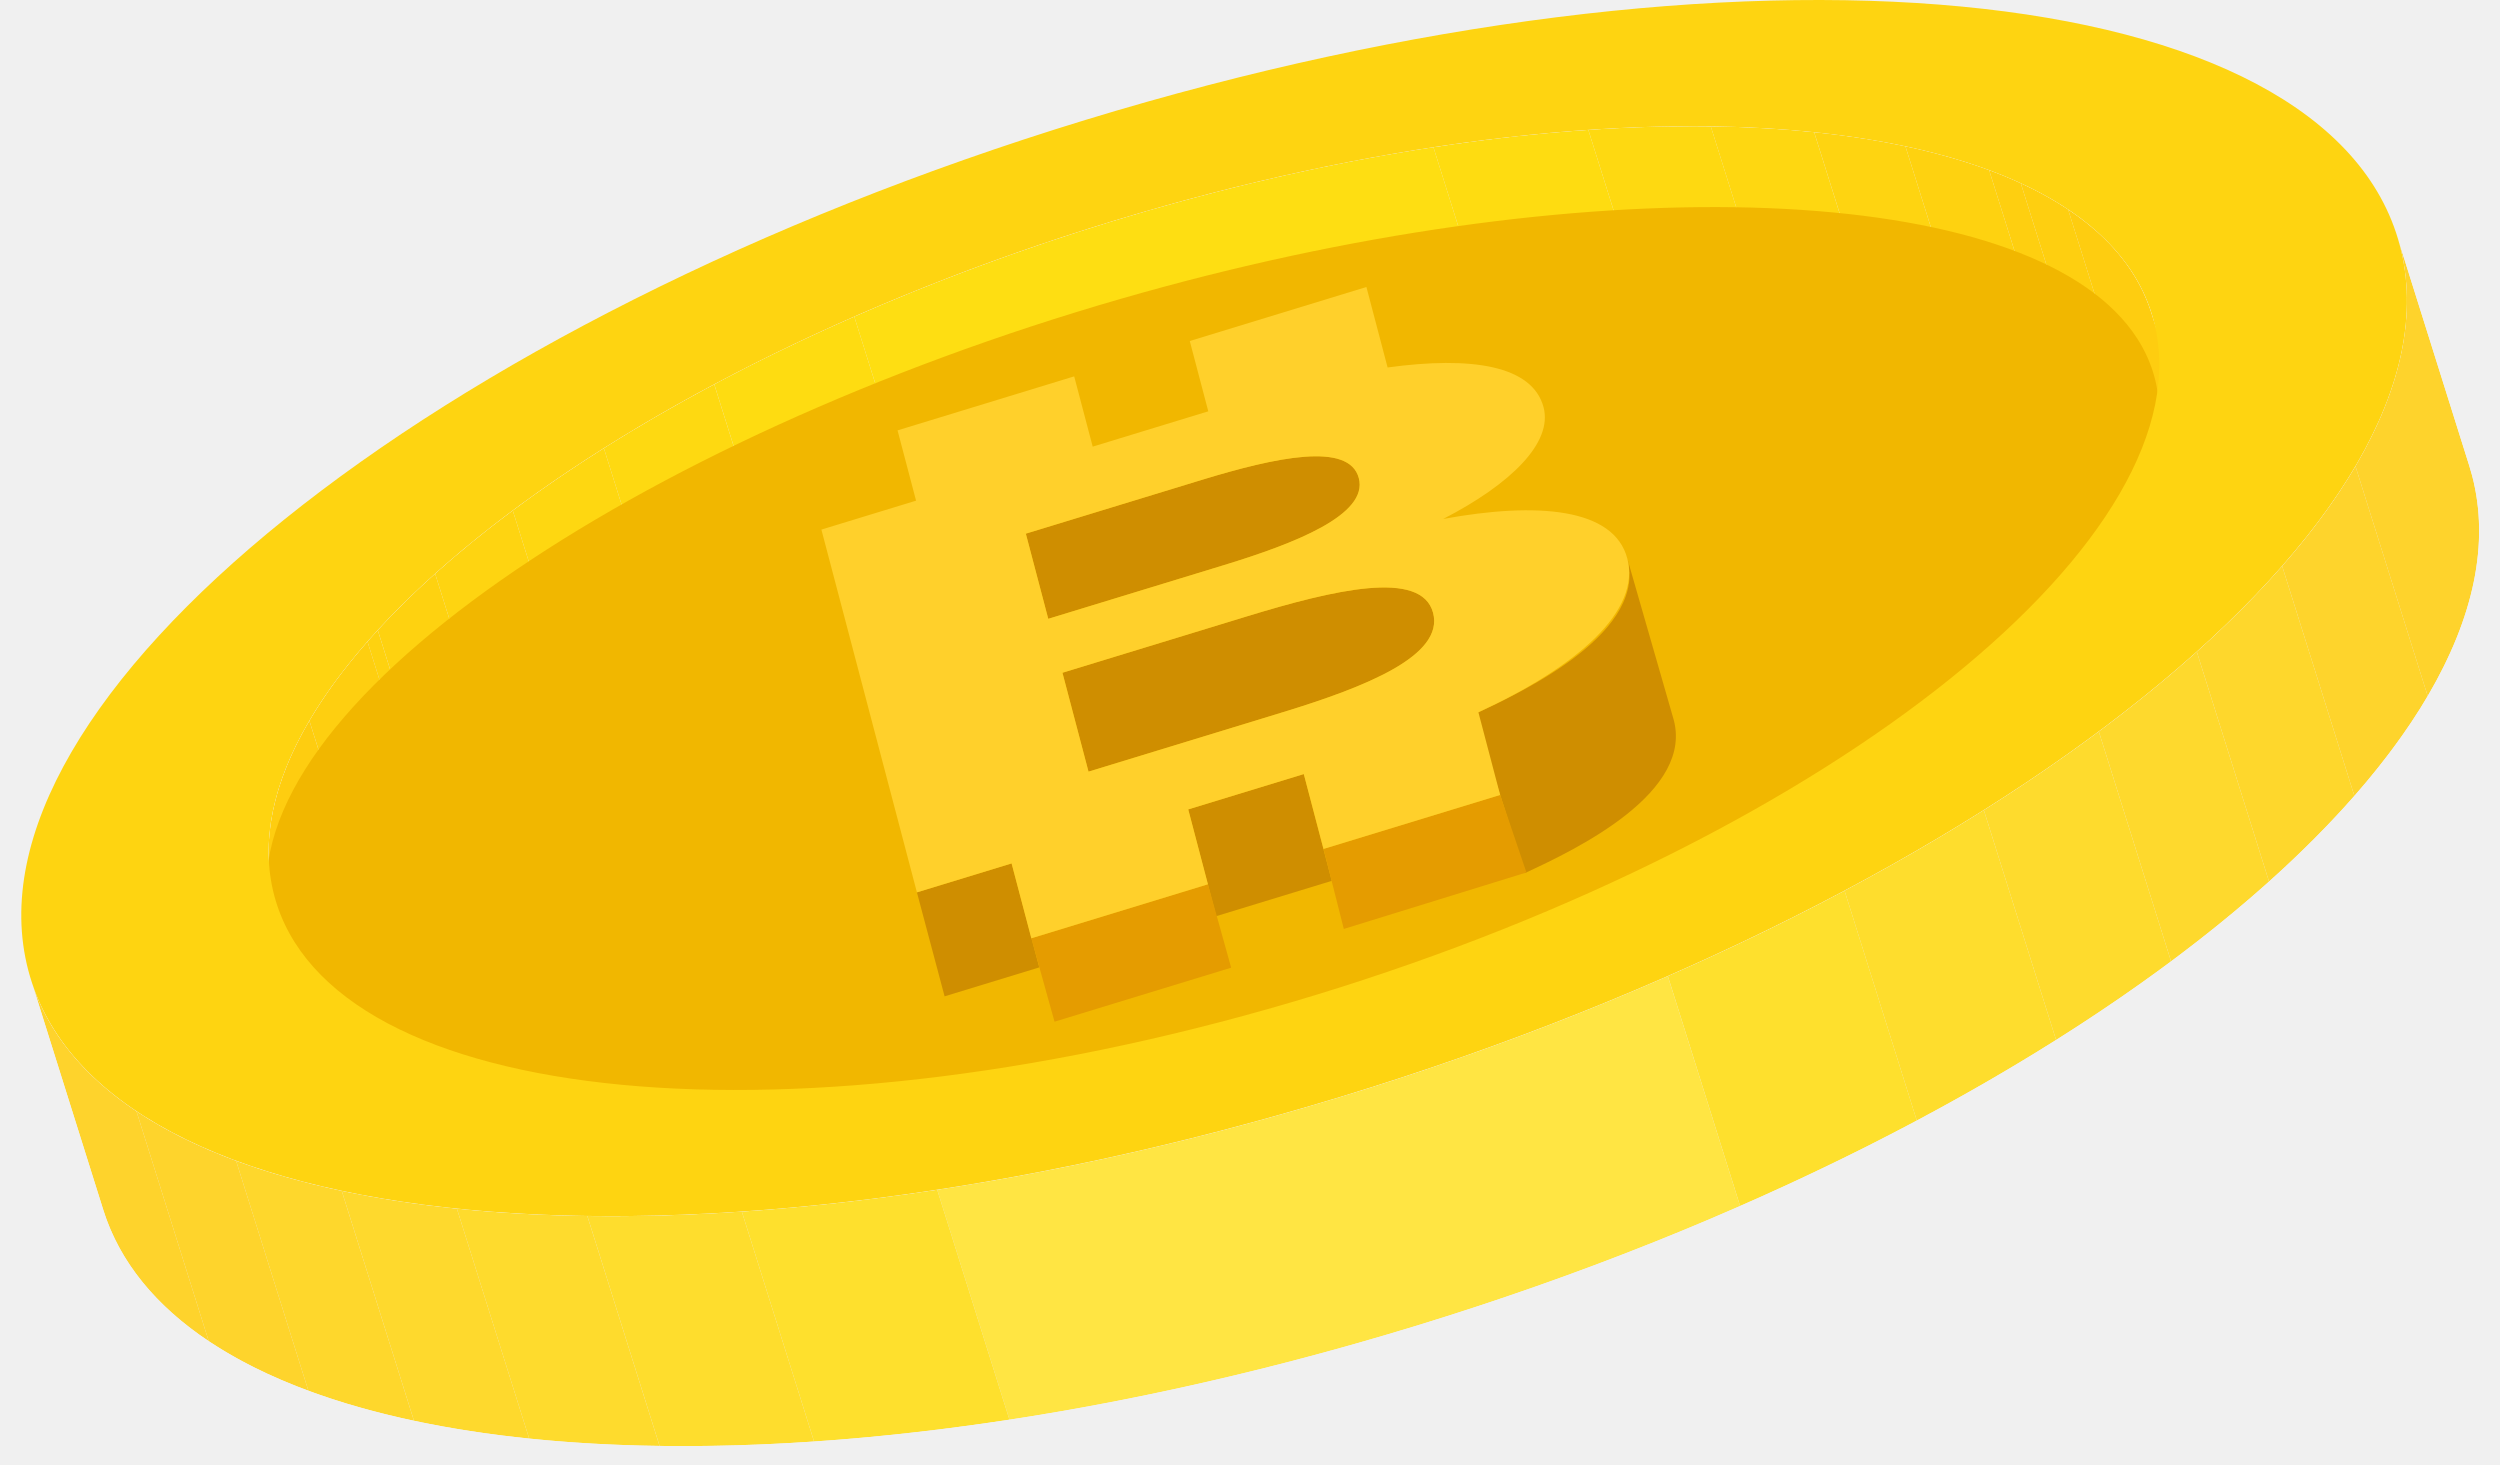
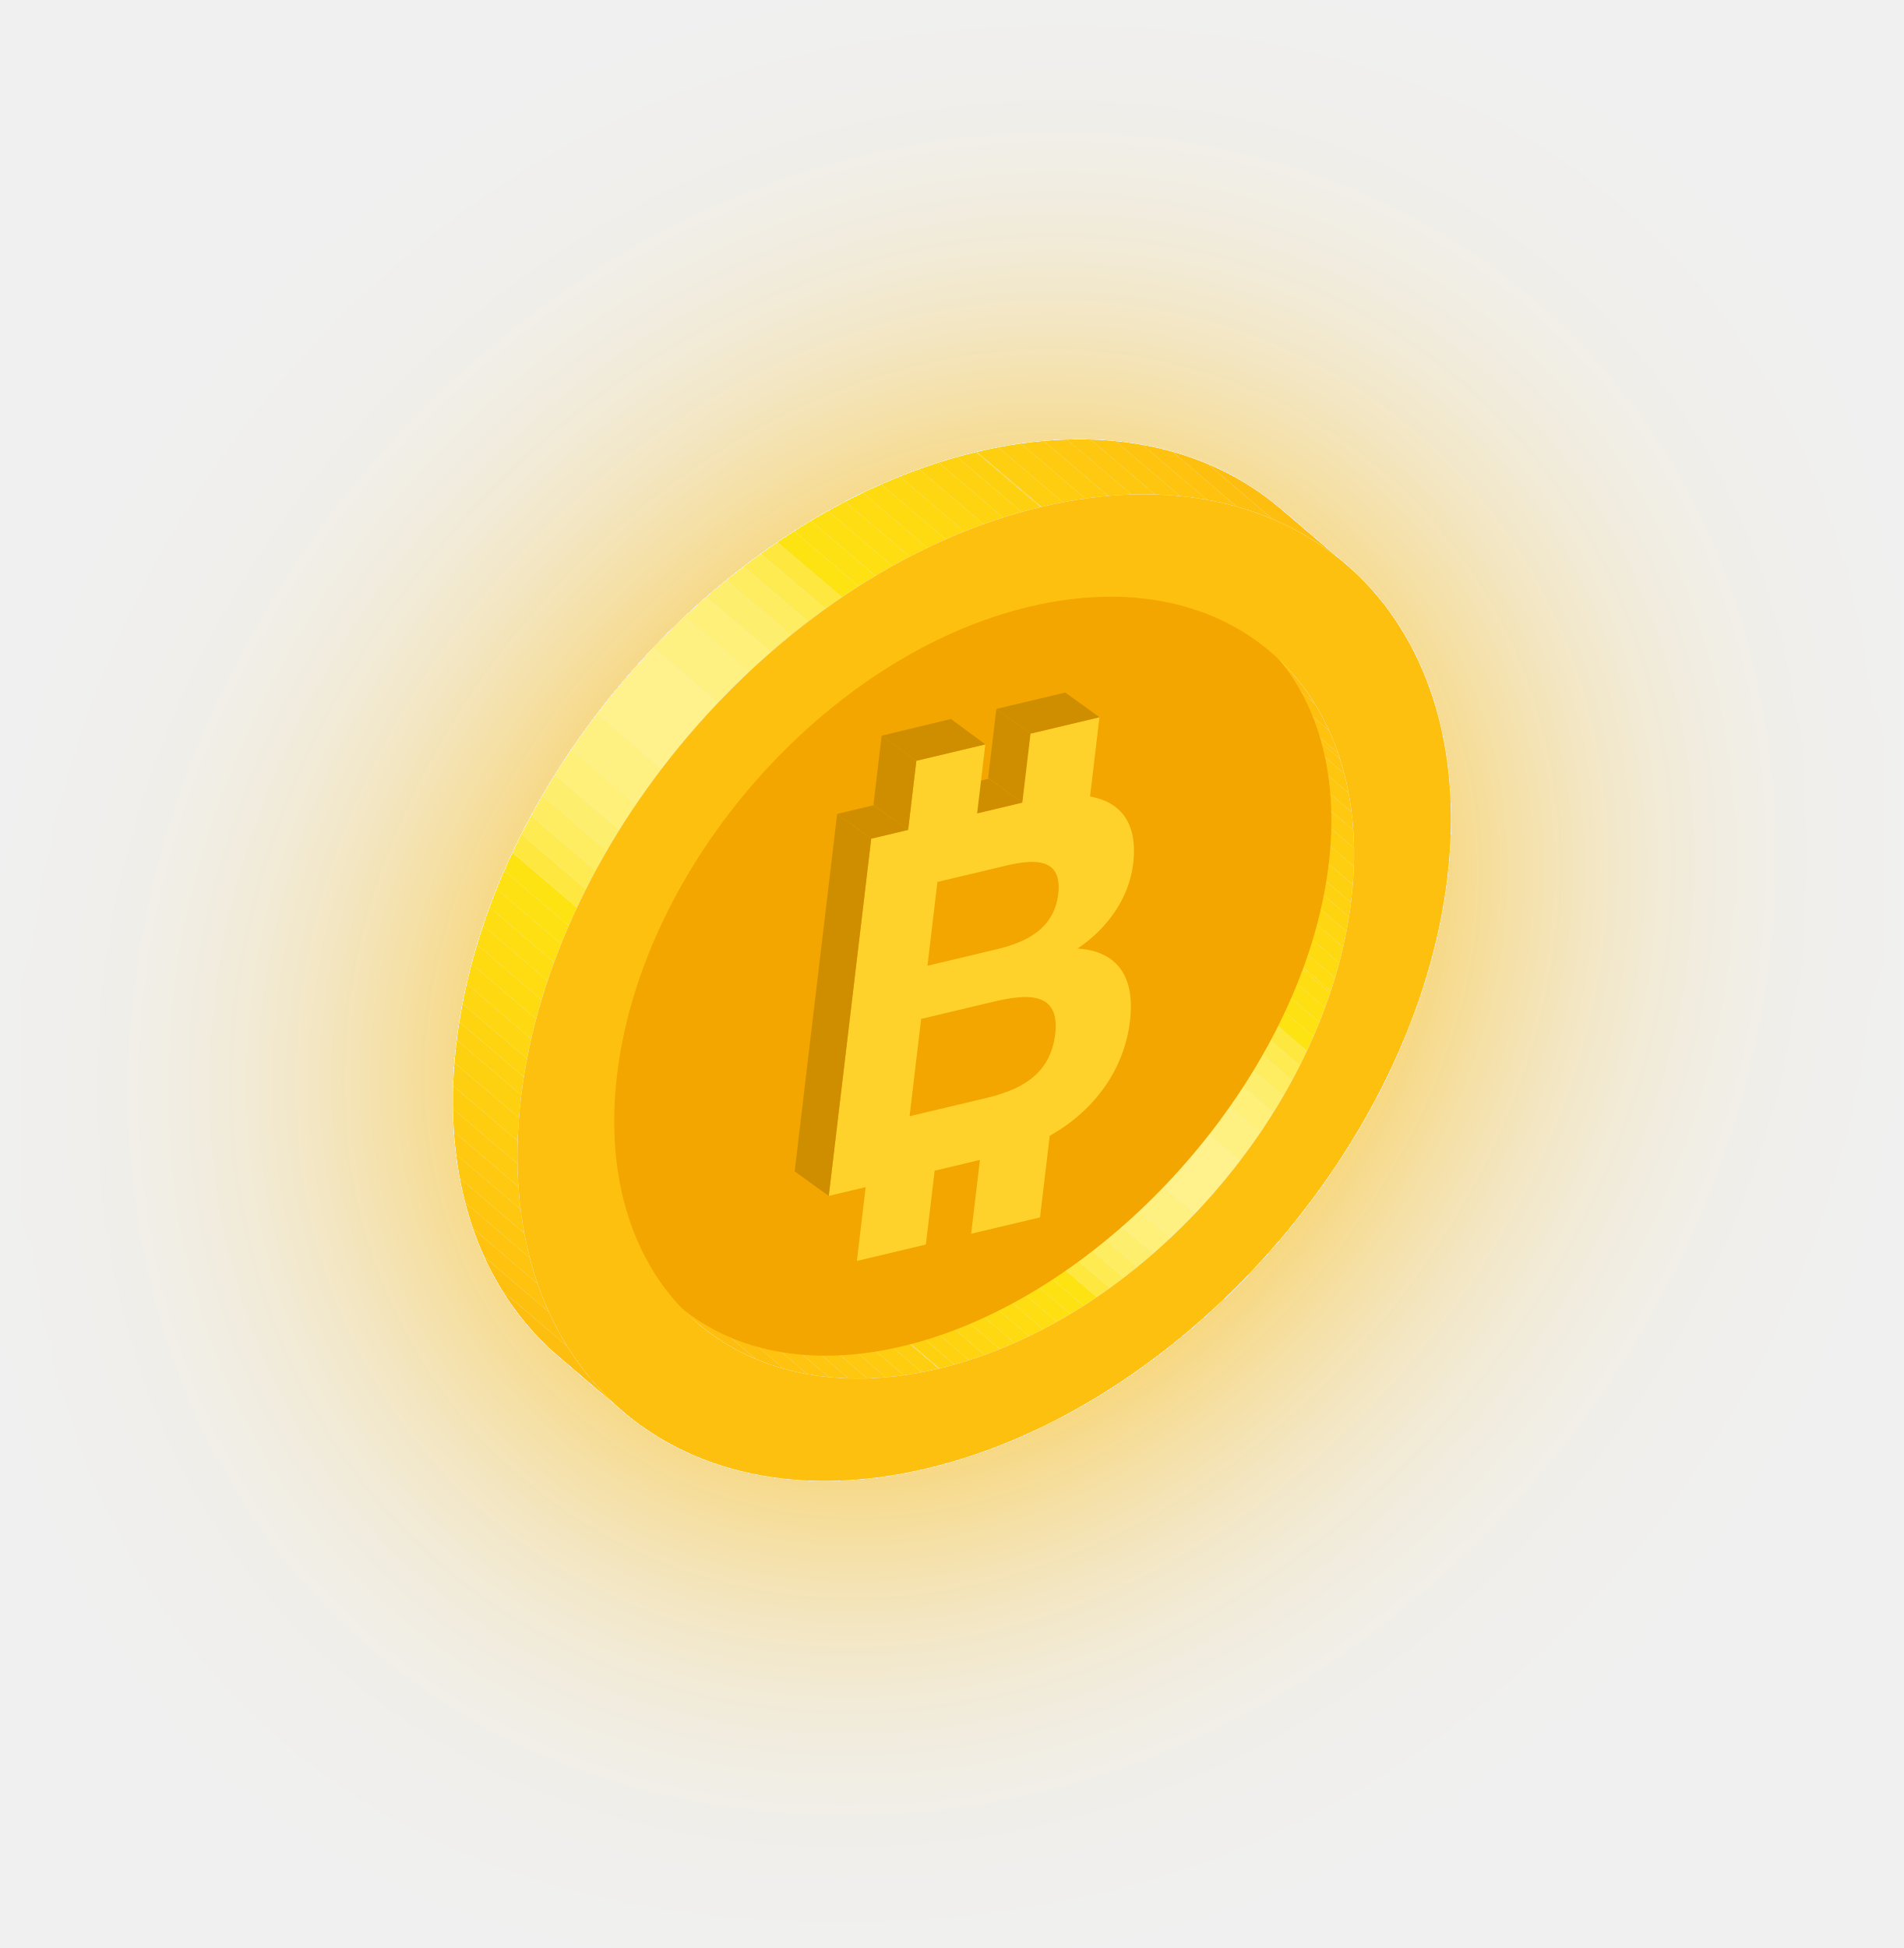
- <svg xmlns="http://www.w3.org/2000/svg" width="99" height="58" viewBox="0 0 99 58" fill="none">
-   <mask id="mask0_94_3140" style="mask-type:luminance" maskUnits="userSpaceOnUse" x="14" y="4" width="69" height="31">
-     <path d="M46.9 17.868C34.054 21.795 23.435 27.937 17.82 34.056C16.866 31.02 15.913 27.985 14.959 24.95C20.573 18.831 31.193 12.69 44.039 8.762C58.916 4.214 72.7 3.882 80.023 7.253C80.977 10.289 81.931 13.324 82.885 16.359C75.561 12.988 61.778 13.32 46.9 17.868Z" fill="white" />
-   </mask>
-   <g mask="url(#mask0_94_3140)">
-     <path d="M81.896 8.29L84.757 17.396C83.861 16.797 82.813 16.279 81.631 15.841L78.769 6.735C79.951 7.173 80.999 7.692 81.896 8.29Z" fill="#FECF10" />
-     <path d="M78.769 6.735L81.631 15.841C80.621 15.467 79.513 15.153 78.317 14.898L75.455 5.792C76.651 6.047 77.759 6.361 78.769 6.735Z" fill="#FED210" />
-     <path d="M75.455 5.793L78.317 14.899C77.187 14.659 75.979 14.472 74.702 14.34L71.841 5.234C73.117 5.365 74.325 5.552 75.455 5.793Z" fill="#FED411" />
-     <path d="M71.84 5.234L74.701 14.34C73.405 14.206 72.037 14.129 70.607 14.109L67.746 5.003C69.176 5.023 70.544 5.1 71.84 5.234Z" fill="#FED711" />
-     <path d="M67.747 5.003L70.608 14.109C69.06 14.088 67.44 14.133 65.759 14.248L62.897 5.142C64.578 5.027 66.198 4.982 67.747 5.003Z" fill="#FED911" />
-     <path d="M62.897 5.142L65.759 14.248C63.79 14.382 61.739 14.61 59.625 14.934L56.763 5.828C58.878 5.504 60.929 5.276 62.897 5.142Z" fill="#FEDC11" />
-     <path d="M56.763 5.827L59.625 14.933C55.569 15.554 51.282 16.528 46.9 17.868C43.301 18.968 39.878 20.242 36.69 21.641L33.828 12.535C37.016 11.137 40.44 9.863 44.039 8.763C48.421 7.422 52.708 6.448 56.763 5.827Z" fill="#FEDE12" />
-     <path d="M33.828 12.535L36.69 21.641C34.75 22.492 32.896 23.39 31.145 24.322L28.283 15.216C30.034 14.284 31.887 13.386 33.828 12.535Z" fill="#FEDC11" />
-     <path d="M28.282 15.216L31.144 24.322C29.606 25.141 28.146 25.987 26.773 26.852L23.912 17.746C25.284 16.88 26.744 16.035 28.282 15.216Z" fill="#FED911" />
-     <path d="M23.912 17.745L26.773 26.851C25.492 27.658 24.287 28.482 23.165 29.318L20.304 20.212C21.425 19.377 22.631 18.553 23.912 17.745Z" fill="#FED711" />
-     <path d="M20.304 20.212L23.165 29.318C22.056 30.144 21.029 30.98 20.091 31.821L17.23 22.715C18.168 21.875 19.195 21.038 20.304 20.212Z" fill="#FED411" />
-     <path d="M17.23 22.715L20.091 31.821C19.095 32.714 18.199 33.613 17.413 34.51L14.551 25.404C15.338 24.507 16.234 23.609 17.23 22.715Z" fill="#FED210" />
+ <svg xmlns="http://www.w3.org/2000/svg" width="559" height="572" viewBox="0 0 559 572" fill="none">
+   <g filter="url(#filter0_d_599_363)">
+     <mask id="mask0_599_363" style="mask-type:luminance" maskUnits="userSpaceOnUse" x="256" y="274" width="135" height="128">
+       <path d="M371.907 274.821C378.228 280.207 384.55 285.59 390.874 290.976C373.749 342.931 326.693 389.76 275.742 401.877L256.774 385.722C307.723 373.605 354.778 326.773 371.907 274.821Z" fill="white" />
+     </mask>
+     <g mask="url(#mask0_599_363)">
+       <path d="M275.742 401.877L256.774 385.722C256.855 385.703 256.936 385.683 257.016 385.664L275.984 401.819C275.903 401.838 275.822 401.858 275.742 401.877Z" fill="#FECF10" />
+       <path d="M275.984 401.819L257.017 385.664C258.462 385.319 259.904 384.942 261.342 384.542L280.309 400.697C278.871 401.097 277.429 401.471 275.984 401.819Z" fill="#FED110" />
+       <path d="M280.309 400.694L261.341 384.539C262.78 384.139 264.212 383.707 265.641 383.252L284.608 399.407C283.179 399.865 281.747 400.294 280.309 400.694Z" fill="#FED211" />
+       <path d="M284.608 399.41L265.641 383.255C267.163 382.772 268.679 382.256 270.188 381.711L289.155 397.866C287.646 398.411 286.13 398.927 284.608 399.41Z" fill="#FED411" />
+       <path d="M289.156 397.866L270.188 381.711C271.698 381.166 273.201 380.595 274.694 379.995L293.658 396.153C292.168 396.75 290.665 397.324 289.156 397.866Z" fill="#FED611" />
+       <path d="M293.661 396.149L274.697 379.991C276.139 379.41 277.581 378.804 279.009 378.172L297.977 394.33C296.545 394.966 295.106 395.572 293.661 396.149Z" fill="#FED811" />
+       <path d="M297.977 394.334L279.009 378.176C280.438 377.547 281.86 376.889 283.276 376.208L302.24 392.363C300.828 393.047 299.405 393.702 297.977 394.334Z" fill="#FEDA11" />
+       <path d="M302.242 392.363L283.278 376.208C284.649 375.547 286.013 374.863 287.371 374.157L306.338 390.315C304.981 391.022 303.613 391.705 302.242 392.363Z" fill="#FEDC11" />
+       <path d="M306.338 390.315L287.371 374.157C288.729 373.451 290.077 372.722 291.422 371.974L310.389 388.128C309.044 388.88 307.696 389.609 306.338 390.315Z" fill="#FEDD12" />
+       <path d="M310.391 388.129L291.423 371.974C292.749 371.232 294.068 370.471 295.377 369.687L314.345 385.845C313.032 386.626 311.713 387.39 310.391 388.129Z" fill="#FEDF12" />
+       <path d="M314.34 385.842L295.373 369.684C296.682 368.9 297.985 368.097 299.276 367.271L318.243 383.426C316.953 384.255 315.65 385.058 314.34 385.842Z" fill="#FEE112" />
+       <path d="M318.247 383.43L299.28 367.275C300.589 366.439 301.889 365.585 303.176 364.707L322.143 380.866C320.853 381.74 319.553 382.598 318.247 383.43Z" fill="#FEE312" />
+       <path d="M322.143 380.865L303.176 364.707C304.469 363.83 305.749 362.933 307.023 362.014L325.991 378.172C324.717 379.091 323.436 379.988 322.143 380.865Z" fill="#FEE83F" />
+       <path d="M325.99 378.172L307.023 362.014C308.381 361.037 309.726 360.034 311.061 359.011L330.025 375.17C328.696 376.195 327.348 377.195 325.99 378.172Z" fill="#FEEB52" />
+       <path d="M330.028 375.172L311.064 359.014C312.419 357.976 313.763 356.915 315.092 355.834L334.056 371.989C332.731 373.073 331.386 374.134 330.028 375.172Z" fill="#FEEC61" />
+       <path d="M334.06 371.989L315.096 355.834C316.66 354.561 318.205 353.258 319.733 351.929L338.698 368.084C337.169 369.416 335.624 370.715 334.06 371.989Z" fill="#FEEE6E" />
+       <path d="M338.694 368.084L319.73 351.929C321.462 350.416 323.168 348.871 324.848 347.291L343.816 363.449C342.135 365.026 340.429 366.574 338.694 368.084Z" fill="#FEF079" />
+       <path d="M343.815 363.45L324.848 347.291C327.312 344.972 329.715 342.583 332.056 340.122L351.02 356.277C348.682 358.738 346.276 361.127 343.815 363.45Z" fill="#FFF082" />
+       <path d="M351.02 356.276L332.056 340.122C336.678 335.264 341.051 330.146 345.125 324.812L364.092 340.97C360.015 346.301 355.645 351.423 351.02 356.276Z" fill="#FFF18B" />
+       <path d="M364.093 340.97L345.125 324.812C347.183 322.122 349.163 319.377 351.066 316.584L370.034 332.742C368.131 335.535 366.15 338.28 364.093 340.97Z" fill="#FFF082" />
+       <path d="M370.033 332.742L351.065 316.584C352.417 314.601 353.723 312.595 354.994 310.563L373.961 326.721C372.69 328.75 371.384 330.759 370.033 332.742Z" fill="#FEF079" />
+       <path d="M373.959 326.721L354.992 310.563C355.985 308.973 356.949 307.37 357.888 305.754L376.855 321.909C375.92 323.528 374.952 325.131 373.959 326.721Z" fill="#FEEE6E" />
+       <path d="M376.858 321.912L357.891 305.757C358.79 304.206 359.671 302.642 360.519 301.068L379.486 317.226C378.635 318.796 377.758 320.361 376.858 321.912Z" fill="#FEEC61" />
+       <path d="M379.486 317.226L360.519 301.068C361.296 299.629 362.054 298.181 362.786 296.727L381.754 312.885C381.021 314.336 380.267 315.784 379.486 317.226Z" fill="#FEEB52" />
+       <path d="M381.757 312.882L362.79 296.724C363.512 295.295 364.209 293.857 364.89 292.412L383.854 308.57C383.176 310.015 382.476 311.453 381.757 312.882Z" fill="#FEE83F" />
+       <path d="M383.853 308.57L364.889 292.412C365.541 291.022 366.169 289.622 366.786 288.219L385.75 304.374C385.137 305.78 384.508 307.176 383.853 308.57Z" fill="#FEE312" />
+       <path d="M385.749 304.377L366.785 288.222C367.395 286.816 367.985 285.406 368.553 283.994L387.52 300.149C386.952 301.561 386.359 302.971 385.749 304.377Z" fill="#FEE112" />
+       <path d="M387.521 300.145L368.554 283.99C369.125 282.575 369.673 281.152 370.195 279.727L389.163 295.882C388.637 297.307 388.089 298.729 387.521 300.145Z" fill="#FEDF12" />
+       <path d="M389.159 295.882L370.191 279.727C370.72 278.298 371.22 276.863 371.704 275.424L390.671 291.579C390.191 293.018 389.684 294.45 389.159 295.882Z" fill="#FEDD12" />
+       <path d="M390.67 291.579L371.703 275.424C372.193 273.95 372.664 272.473 373.106 270.993L392.073 287.148C391.632 288.628 391.161 290.105 390.67 291.579Z" fill="#FEDC11" />
+     </g>
+     <mask id="mask1_599_363" style="mask-type:luminance" maskUnits="userSpaceOnUse" x="371" y="206" width="27" height="85">
+       <path d="M377.892 248.217C379.731 232.771 378.463 218.777 374.602 206.693C380.924 212.079 387.245 217.465 393.57 222.848C397.43 234.932 398.698 248.93 396.863 264.372C395.805 273.289 393.763 282.204 390.873 290.973C384.549 285.587 378.228 280.204 371.906 274.818C374.796 266.049 376.834 257.134 377.892 248.217Z" fill="white" />
+     </mask>
+     <g mask="url(#mask1_599_363)">
+       <path d="M390.67 291.58L371.703 275.425C372.193 273.951 372.664 272.474 373.106 270.993L392.073 287.148C391.632 288.628 391.161 290.106 390.67 291.58Z" fill="#FEDC11" />
+       <path d="M392.077 287.149L373.109 270.994C373.554 269.51 373.974 268.027 374.37 266.536L393.334 282.695C392.938 284.181 392.519 285.668 392.077 287.149Z" fill="#FEDA11" />
+       <path d="M393.332 282.695L374.368 266.536C374.774 264.995 375.155 263.45 375.509 261.905L394.477 278.06C394.122 279.611 393.741 281.153 393.332 282.695Z" fill="#FED811" />
+       <path d="M394.48 278.063L375.513 261.908C375.861 260.37 376.19 258.825 376.487 257.28L395.454 273.438C395.154 274.98 394.828 276.521 394.48 278.063Z" fill="#FED611" />
+       <path d="M395.45 273.435L376.483 257.276C376.751 255.87 376.999 254.467 377.221 253.058L396.189 269.216C395.966 270.625 395.721 272.032 395.45 273.435Z" fill="#FED411" />
+       <path d="M396.189 269.22L377.221 253.061C377.444 251.655 377.644 250.249 377.818 248.84L396.785 264.995C396.611 266.404 396.411 267.813 396.189 269.22Z" fill="#FED211" />
+       <path d="M396.786 264.998L377.818 248.843C377.847 248.637 377.873 248.427 377.893 248.22C378.083 246.656 378.238 245.102 378.36 243.567L397.324 259.721C397.205 261.26 397.05 262.811 396.863 264.375C396.834 264.582 396.808 264.788 396.786 264.998Z" fill="#FED110" />
+       <path d="M397.324 259.718L378.36 243.563C378.505 241.754 378.605 239.967 378.663 238.2L397.63 254.355C397.572 256.125 397.466 257.912 397.324 259.718Z" fill="#FECF10" />
+       <path d="M397.628 254.358L378.661 238.203C378.719 236.404 378.735 234.627 378.709 232.875L397.676 249.033C397.705 250.781 397.689 252.559 397.628 254.358Z" fill="#FECD10" />
+       <path d="M397.676 249.03L378.708 232.872C378.679 231.069 378.605 229.292 378.486 227.541L397.453 243.699C397.573 245.45 397.647 247.227 397.676 249.03Z" fill="#FECB10" />
+       <path d="M397.452 243.699L378.485 227.54C378.362 225.744 378.195 223.98 377.979 222.238L396.946 238.396C397.159 240.135 397.33 241.902 397.452 243.699Z" fill="#FEC910" />
+       <path d="M396.943 238.397L377.976 222.239C377.74 220.355 377.453 218.501 377.108 216.682L396.075 232.837C396.42 234.656 396.707 236.51 396.943 238.397Z" fill="#FEC710" />
+       <path d="M396.08 232.84L377.112 216.685C376.751 214.74 376.322 212.837 375.838 210.973L394.806 227.128C395.289 228.989 395.718 230.895 396.08 232.84Z" fill="#FEC60F" />
+       <path d="M394.806 227.128L375.839 210.973C375.303 208.922 374.7 206.919 374.029 204.968L392.993 221.126C393.667 223.074 394.27 225.073 394.806 227.128Z" fill="#FEC40F" />
+     </g>
+     <mask id="mask2_599_363" style="mask-type:luminance" maskUnits="userSpaceOnUse" x="186" y="372" width="90" height="33">
+       <path d="M186.055 372.506C203.126 387.051 227.927 392.579 256.773 385.719L275.741 401.874C246.895 408.734 222.093 403.206 205.022 388.661C199.33 383.817 191.744 377.353 186.055 372.506Z" fill="white" />
+     </mask>
+     <g mask="url(#mask2_599_363)">
+       <path d="M205.025 388.664L186.058 372.509C191.06 376.769 196.727 380.256 202.965 382.884L221.929 399.043C215.694 396.414 210.028 392.928 205.025 388.664Z" fill="#FEBE0F" />
+       <path d="M221.929 399.043L202.965 382.885C205.622 384.007 208.386 384.968 211.244 385.771L230.211 401.926C227.35 401.126 224.586 400.162 221.929 399.043Z" fill="#FEC00F" />
+       <path d="M230.211 401.929L211.244 385.774C213.501 386.406 215.82 386.939 218.194 387.368L237.161 403.522C234.787 403.094 232.465 402.565 230.211 401.929Z" fill="#FEC20F" />
+       <path d="M237.161 403.519L218.193 387.364C220.245 387.732 222.341 388.025 224.473 388.235L243.44 404.393C241.308 404.18 239.212 403.89 237.161 403.519Z" fill="#FEC40F" />
+       <path d="M243.441 404.39L224.474 388.232C226.38 388.422 228.315 388.545 230.282 388.603L249.25 404.758C247.285 404.703 245.347 404.58 243.441 404.39Z" fill="#FEC60F" />
+       <path d="M249.249 404.761L230.281 388.606C232.091 388.661 233.922 388.657 235.78 388.603L254.747 404.758C252.89 404.816 251.058 404.816 249.249 404.761Z" fill="#FEC710" />
+       <path d="M254.751 404.757L235.784 388.602C237.57 388.544 239.377 388.438 241.208 388.277L260.176 404.432C258.344 404.593 256.535 404.703 254.751 404.757Z" fill="#FEC910" />
+       <path d="M260.173 404.432L241.206 388.277C242.954 388.122 244.718 387.922 246.505 387.67L265.469 403.825C263.688 404.077 261.921 404.28 260.173 404.432Z" fill="#FECB10" />
+       <path d="M265.472 403.825L246.508 387.67C248.246 387.425 250.001 387.132 251.768 386.796L270.735 402.954C268.965 403.29 267.207 403.58 265.472 403.825Z" fill="#FECD10" />
+       <path d="M270.735 402.951L251.768 386.793C253.423 386.477 255.093 386.119 256.774 385.719L275.741 401.874C274.057 402.277 272.39 402.635 270.735 402.951Z" fill="#FECF10" />
+     </g>
+     <mask id="mask3_599_363" style="mask-type:luminance" maskUnits="userSpaceOnUse" x="354" y="175" width="40" height="48">
+       <path d="M374.602 206.693C370.497 193.853 363.463 183.172 354.103 175.196L373.07 191.354C382.427 199.327 389.464 210.008 393.566 222.848C392.902 222.283 392.018 221.529 391.351 220.961C390.644 220.361 389.703 219.561 388.999 218.962C388.267 218.339 387.293 217.507 386.561 216.885C385.819 216.252 384.823 215.404 384.078 214.772C383.336 214.137 382.34 213.292 381.594 212.656C380.862 212.034 379.888 211.202 379.156 210.579C378.45 209.979 377.511 209.176 376.808 208.576C376.473 208.289 376.021 207.906 375.679 207.619C375.363 207.341 374.838 207.051 374.602 206.693Z" fill="white" />
+     </mask>
+     <g mask="url(#mask3_599_363)">
+       <path d="M394.805 227.127L375.838 210.973C375.303 208.921 374.7 206.918 374.029 204.967L392.993 221.125C393.667 223.073 394.27 225.073 394.805 227.127Z" fill="#FEC40F" />
+       <path d="M392.992 221.122L374.028 204.964C373.241 202.69 372.36 200.487 371.393 198.359L390.36 214.514C391.327 216.645 392.208 218.848 392.992 221.122Z" fill="#FEC20F" />
+       <path d="M390.356 214.517L371.389 198.362C370.128 195.591 368.712 192.944 367.151 190.428L386.119 206.583C387.68 209.099 389.095 211.746 390.356 214.517Z" fill="#FEC00F" />
+       <path d="M386.122 206.583L367.155 190.428C363.549 184.616 359.166 179.508 354.1 175.196L373.067 191.354C378.13 195.666 382.513 200.771 386.122 206.583Z" fill="#FEBE0F" />
+     </g>
+     <path d="M305.99 174.76C365.546 161.975 400.801 203.812 388.61 263.752C377.199 319.858 327.038 375.963 273.464 392.96C216.949 410.888 172.774 380.51 177.983 320.532C183.588 255.996 242.715 188.341 305.99 174.76Z" fill="#F3A500" />
+     <path d="M286.974 238.87L277.108 231.814L290.392 228.656L300.258 235.713L286.974 238.87Z" fill="#CF8E00" />
+     <path d="M300.259 235.713L290.203 228.466L292.615 208.17L302.671 215.413L300.259 235.713Z" fill="#CF8E00" />
+     <path d="M316.457 278.528C326.613 279.108 333.611 285.191 331.879 299.759C330.089 314.811 320.694 326.554 308.3 333.52L305.452 357.467L285.211 362.279L287.788 340.603L274.5 343.763L271.923 365.44L251.656 370.258L254.233 348.582L243.396 351.159L255.871 246.266L266.708 243.689L269.121 223.393L289.388 218.575L286.972 238.871L300.256 235.713L302.672 215.417L322.91 210.605L320.143 233.875C328.944 235.433 334.25 241.473 332.808 253.61C331.602 263.766 325.171 272.729 316.457 278.528ZM289.436 322.458C298.944 320.197 308.419 316.078 309.893 303.7C311.396 291.051 301.637 291.796 291.713 294.154L270.536 299.191L267.14 327.757L289.436 322.458ZM275.319 258.973L272.394 283.568L292.555 278.776C300.656 276.85 309.522 273.164 310.787 262.544C312.048 251.949 303.998 252.155 295.48 254.181L275.319 258.973Z" fill="#FFD12B" />
+     <path d="M302.671 215.414L292.615 208.17L312.856 203.355L322.913 210.602L302.671 215.414Z" fill="#CF8E00" />
+     <path d="M255.87 246.265L245.804 239.009L256.638 236.432L266.707 243.689L255.87 246.265Z" fill="#CF8E00" />
+     <path d="M243.399 351.159L233.385 343.954L245.857 239.061L255.871 246.266L243.399 351.159Z" fill="#CF8E00" />
+     <path d="M266.708 243.689L256.522 236.313L258.935 216.017L269.12 223.393L266.708 243.689Z" fill="#CF8E00" />
+     <path d="M269.12 223.393L258.935 216.017L279.276 211.124L289.387 218.574L269.12 223.393Z" fill="#CF8E00" />
+     <mask id="mask4_599_363" style="mask-type:luminance" maskUnits="userSpaceOnUse" x="286" y="129" width="110" height="37">
+       <path d="M376.082 149.352L395.049 165.51C373.512 147.162 342.221 140.196 305.831 148.846L286.864 132.691C323.253 124.038 354.544 131.004 376.082 149.352Z" fill="white" />
+     </mask>
+     <g mask="url(#mask4_599_363)">
+       <path d="M305.828 148.846L286.86 132.691C288.986 132.184 291.089 131.733 293.178 131.333L312.146 147.488C310.056 147.891 307.953 148.342 305.828 148.846Z" fill="#FECF10" />
+       <path d="M312.146 147.491L293.179 131.336C295.414 130.907 297.629 130.543 299.823 130.233L318.79 146.388C316.597 146.694 314.381 147.065 312.146 147.491Z" fill="#FECD10" />
+       <path d="M318.787 146.388L299.819 130.233C302.071 129.913 304.302 129.662 306.505 129.468L325.472 145.623C323.27 145.817 321.041 146.072 318.787 146.388Z" fill="#FECB10" />
+       <path d="M325.475 145.62L306.508 129.465C308.817 129.262 311.097 129.123 313.352 129.056L332.316 145.211C330.065 145.285 327.784 145.42 325.475 145.62Z" fill="#FEC910" />
+       <path d="M332.316 145.214L313.352 129.059C315.696 128.988 318.009 128.985 320.292 129.053L339.259 145.208C336.976 145.14 334.66 145.14 332.316 145.214Z" fill="#FEC710" />
+       <path d="M339.261 145.208L320.293 129.053C322.777 129.127 325.218 129.282 327.621 129.52L346.588 145.675C344.186 145.437 341.741 145.282 339.261 145.208Z" fill="#FEC60F" />
+       <path d="M346.588 145.675L327.621 129.52C330.314 129.785 332.959 130.152 335.549 130.617L354.516 146.772C351.923 146.307 349.281 145.94 346.588 145.675Z" fill="#FEC40F" />
+       <path d="M354.513 146.772L335.545 130.617C338.542 131.156 341.467 131.827 344.315 132.626L363.282 148.785C360.434 147.982 357.509 147.311 354.513 146.772Z" fill="#FEC20F" />
+       <path d="M363.281 148.781L344.314 132.623C347.92 133.635 351.403 134.851 354.757 136.264L373.724 152.422C370.37 151.006 366.887 149.794 363.281 148.781Z" fill="#FEC00F" />
+       <path d="M373.724 152.423L354.756 136.264C362.623 139.58 369.77 143.979 376.078 149.352L395.045 165.51C388.737 160.134 381.593 155.738 373.724 152.423Z" fill="#FEBE0F" />
+     </g>
+     <mask id="mask5_599_363" style="mask-type:luminance" maskUnits="userSpaceOnUse" x="133" y="132" width="173" height="283">
+       <path d="M183.033 414.485L164.066 398.327C141.144 378.802 129.266 346.386 134.046 306.2C143.318 228.228 211.734 150.556 286.861 132.691L305.829 148.846C230.701 166.711 162.285 244.383 153.013 322.355C148.237 362.544 160.112 394.957 183.033 414.485Z" fill="white" />
+     </mask>
+     <g mask="url(#mask5_599_363)">
+       <path d="M183.033 414.486L164.066 398.327C157.677 392.883 152.146 386.443 147.595 379.108L166.562 395.263C171.113 402.597 176.644 409.041 183.033 414.486Z" fill="#FEBE0F" />
+       <path d="M166.562 395.263L147.594 379.108C145.627 375.935 143.84 372.597 142.247 369.097L161.214 385.256C162.808 388.752 164.594 392.093 166.562 395.263Z" fill="#FEC00F" />
+       <path d="M161.218 385.256L142.251 369.098C141.029 366.411 139.919 363.631 138.926 360.764L157.893 376.922C158.883 379.789 159.993 382.569 161.218 385.256Z" fill="#FEC20F" />
+       <path d="M157.893 376.921L138.926 360.763C138.078 358.302 137.313 355.777 136.639 353.187L155.606 369.346C156.281 371.935 157.042 374.461 157.893 376.921Z" fill="#FEC40F" />
+       <path d="M155.606 369.349L136.639 353.191C136.03 350.84 135.491 348.437 135.03 345.986L153.997 362.144C154.458 364.595 154.997 366.998 155.606 369.349Z" fill="#FEC60F" />
+       <path d="M154.001 362.141L135.033 345.982C134.601 343.689 134.237 341.351 133.943 338.971L152.911 355.129C153.204 357.509 153.569 359.847 154.001 362.141Z" fill="#FEC710" />
+       <path d="M152.906 355.132L133.939 338.974C133.665 336.781 133.452 334.549 133.297 332.285L152.265 348.44C152.42 350.704 152.636 352.936 152.906 355.132Z" fill="#FEC910" />
+       <path d="M152.268 348.44L133.301 332.285C133.15 330.076 133.056 327.834 133.021 325.557L151.988 341.716C152.02 343.989 152.117 346.231 152.268 348.44Z" fill="#FECB10" />
+       <path d="M151.984 341.716L133.017 325.558C132.982 323.345 133.001 321.107 133.078 318.833L152.046 334.991C151.968 337.262 151.952 339.503 151.984 341.716Z" fill="#FECD10" />
+       <path d="M152.046 334.991L133.079 318.833C133.153 316.607 133.282 314.35 133.462 312.069L152.43 328.228C152.246 330.511 152.12 332.765 152.046 334.991Z" fill="#FECF10" />
+       <path d="M152.43 328.228L133.463 312.069C133.618 310.131 133.811 308.173 134.047 306.2C134.079 305.938 134.111 305.674 134.143 305.413L153.111 321.568C153.078 321.832 153.046 322.093 153.014 322.355C152.778 324.332 152.585 326.289 152.43 328.228Z" fill="#FED110" />
+       <path d="M153.11 321.571L134.143 305.416C134.362 303.639 134.614 301.859 134.895 300.085L153.862 316.24C153.581 318.014 153.33 319.794 153.11 321.571Z" fill="#FED211" />
+       <path d="M153.862 316.237L134.895 300.082C135.175 298.305 135.488 296.528 135.827 294.754L154.794 310.912C154.455 312.686 154.142 314.463 153.862 316.237Z" fill="#FED411" />
+       <path d="M154.794 310.912L135.827 294.754C136.201 292.802 136.61 290.854 137.055 288.91L156.023 305.068C155.581 307.013 155.171 308.964 154.794 310.912Z" fill="#FED611" />
+       <path d="M156.025 305.071L137.058 288.913C137.503 286.962 137.987 285.01 138.503 283.066L157.467 299.22C156.951 301.165 156.471 303.117 156.025 305.071Z" fill="#FED811" />
+       <path d="M157.468 299.221L138.504 283.066C139.001 281.186 139.529 279.312 140.091 277.441L159.058 293.596C158.497 295.467 157.965 297.341 157.468 299.221Z" fill="#FEDA11" />
+       <path d="M159.057 293.593L140.09 277.438C140.651 275.567 141.241 273.706 141.864 271.848L160.831 288.003C160.209 289.861 159.618 291.725 159.057 293.593Z" fill="#FEDC11" />
+       <path d="M160.827 288.003L141.86 271.848C142.466 270.032 143.102 268.223 143.766 266.417L162.733 282.575C162.072 284.378 161.433 286.187 160.827 288.003Z" fill="#FEDD12" />
+       <path d="M162.737 282.572L143.77 266.414C144.434 264.614 145.121 262.818 145.841 261.031L164.808 277.189C164.089 278.979 163.398 280.772 162.737 282.572Z" fill="#FEDF12" />
+       <path d="M164.808 277.193L145.841 261.035C146.56 259.241 147.308 257.455 148.082 255.674L167.05 271.833C166.276 273.61 165.527 275.396 164.808 277.193Z" fill="#FEE112" />
+       <path d="M167.049 271.832L148.082 255.674C148.856 253.893 149.659 252.12 150.488 250.355L169.452 266.51C168.626 268.278 167.823 270.052 167.049 271.832Z" fill="#FEE312" />
+       <path d="M169.455 266.511L150.491 250.356C151.346 248.537 152.226 246.725 153.136 244.922L172.1 261.077C171.19 262.883 170.31 264.695 169.455 266.511Z" fill="#FEE83F" />
+       <path d="M172.099 261.08L153.135 244.925C154.058 243.099 155.006 241.284 155.983 239.478L174.947 255.636C173.97 257.439 173.022 259.254 172.099 261.08Z" fill="#FEEB52" />
+       <path d="M174.948 255.632L155.984 239.474C157.055 237.494 158.161 235.523 159.296 233.569L178.263 249.727C177.125 251.682 176.019 253.649 174.948 255.632Z" fill="#FEEC61" />
+       <path d="M178.26 249.727L159.292 233.569C160.476 231.53 161.698 229.508 162.95 227.502L181.917 243.66C180.663 245.666 179.443 247.685 178.26 249.727Z" fill="#FEEE6E" />
+       <path d="M181.917 243.66L162.949 227.502C164.549 224.941 166.2 222.41 167.903 219.907L186.87 236.065C185.164 238.564 183.513 241.099 181.917 243.66Z" fill="#FEF079" />
+       <path d="M186.871 236.065L167.904 219.907C170.303 216.385 172.803 212.921 175.399 209.528L194.366 225.683C191.77 229.076 189.267 232.54 186.871 236.065Z" fill="#FFF082" />
+       <path d="M194.364 225.683L175.396 209.528C180.537 202.8 186.052 196.343 191.884 190.219L210.851 206.374C205.02 212.498 199.505 218.955 194.364 225.683Z" fill="#FFF18B" />
+       <path d="M210.851 206.374L191.883 190.219C194.834 187.116 197.866 184.101 200.975 181.175L219.942 197.334C216.837 200.252 213.802 203.271 210.851 206.374Z" fill="#FFF082" />
+       <path d="M219.941 197.331L200.974 181.172C203.093 179.179 205.247 177.228 207.431 175.322L226.398 191.477C224.215 193.386 222.06 195.337 219.941 197.331Z" fill="#FEF079" />
+       <path d="M226.398 191.48L207.431 175.325C209.357 173.645 211.308 172.003 213.278 170.397L232.246 186.555C230.275 188.158 228.324 189.803 226.398 191.48Z" fill="#FEEE6E" />
+       <path d="M232.246 186.552L213.278 170.394C214.959 169.03 216.652 167.691 218.361 166.382L237.329 182.537C235.619 183.849 233.926 185.188 232.246 186.552Z" fill="#FEEC61" />
+       <path d="M237.332 182.54L218.365 166.385C220.048 165.095 221.748 163.834 223.461 162.598L242.428 178.753C240.712 179.989 239.016 181.25 237.332 182.54Z" fill="#FEEB52" />
+       <path d="M242.428 178.753L223.461 162.599C225.067 161.441 226.683 160.309 228.315 159.202L247.282 175.361C245.65 176.467 244.031 177.599 242.428 178.753Z" fill="#FEE83F" />
+       <path d="M247.282 175.361L228.314 159.203C229.943 158.1 231.582 157.019 233.233 155.968L252.2 172.123C250.549 173.177 248.907 174.254 247.282 175.361Z" fill="#FEE312" />
+       <path d="M252.2 172.122L233.232 155.967C234.861 154.926 236.506 153.913 238.154 152.926L257.121 169.081C255.47 170.068 253.828 171.084 252.2 172.122Z" fill="#FEE112" />
+       <path d="M257.123 169.078L238.155 152.923C239.81 151.933 241.471 150.972 243.145 150.036L262.112 166.191C260.438 167.13 258.777 168.091 257.123 169.078Z" fill="#FEDF12" />
+       <path d="M262.111 166.194L243.144 150.039C244.837 149.091 246.54 148.172 248.253 147.282L267.22 163.44C265.507 164.327 263.805 165.246 262.111 166.194Z" fill="#FEDD12" />
+       <path d="M267.22 163.437L248.253 147.279C249.966 146.389 251.688 145.527 253.42 144.695L272.387 160.85C270.655 161.686 268.933 162.547 267.22 163.437Z" fill="#FEDC11" />
+       <path d="M272.384 160.85L253.417 144.695C255.203 143.834 256.996 143.009 258.799 142.212L277.767 158.37C275.967 159.163 274.171 159.992 272.384 160.85Z" fill="#FEDA11" />
+       <path d="M277.77 158.37L258.802 142.212C260.608 141.415 262.424 140.651 264.246 139.919L283.214 156.074C281.391 156.806 279.576 157.57 277.77 158.37Z" fill="#FED811" />
+       <path d="M283.214 156.074L264.247 139.919C266.133 139.161 268.03 138.439 269.933 137.755L288.9 153.913C286.997 154.597 285.101 155.316 283.214 156.074Z" fill="#FED611" />
+       <path d="M288.897 153.91L269.93 137.752C271.836 137.065 273.752 136.417 275.671 135.804L294.638 151.962C292.719 152.575 290.804 153.223 288.897 153.91Z" fill="#FED411" />
+       <path d="M294.637 151.962L275.67 135.803C277.473 135.229 279.285 134.688 281.098 134.181L300.062 150.339C298.249 150.846 296.44 151.388 294.637 151.962Z" fill="#FED211" />
+       <path d="M300.066 150.34L281.102 134.181C282.917 133.675 284.736 133.201 286.559 132.766L305.526 148.924C303.7 149.359 301.881 149.833 300.066 150.34Z" fill="#FED110" />
+       <path d="M305.522 148.921L286.555 132.762C286.658 132.74 286.758 132.714 286.862 132.691L305.829 148.846C305.726 148.872 305.622 148.898 305.522 148.921Z" fill="#FECF10" />
+     </g>
+     <path d="M305.828 148.846C380.952 130.985 434.342 179.691 425.069 257.663C415.803 335.609 347.384 413.281 272.26 431.143C197.133 449.007 143.743 400.3 153.012 322.354C162.285 244.382 230.704 166.713 305.828 148.846ZM275.74 401.877C335.287 387.719 389.518 326.134 396.859 264.375C404.206 202.59 361.891 163.988 302.345 178.146C242.795 192.308 188.573 253.867 181.223 315.649C173.879 377.405 216.19 416.036 275.74 401.877Z" fill="#FEC00F" />
  </g>
-   <mask id="mask1_94_3140" style="mask-type:luminance" maskUnits="userSpaceOnUse" x="80" y="7" width="9" height="15">
-     <path d="M82.885 16.36C81.931 13.325 80.977 10.29 80.023 7.254C82.698 8.485 84.512 10.211 85.201 12.406L88.063 21.513C87.374 19.317 85.56 17.591 82.885 16.36Z" fill="white" />
-   </mask>
-   <g mask="url(#mask1_94_3140)">
-     <path d="M85.201 12.405L88.062 21.511C87.548 19.876 86.41 18.501 84.756 17.397L81.895 8.291C83.549 9.395 84.687 10.77 85.201 12.405Z" fill="#FECD10" />
-     <path d="M81.896 8.29L84.757 17.396C83.861 16.797 82.813 16.279 81.631 15.841L78.769 6.735C79.951 7.173 80.999 7.692 81.896 8.29Z" fill="#FECF10" />
-   </g>
-   <mask id="mask2_94_3140" style="mask-type:luminance" maskUnits="userSpaceOnUse" x="10" y="24" width="8" height="21">
-     <path d="M13.72 44.562C13.746 44.662 13.775 44.76 13.805 44.858L10.943 35.752C10.913 35.654 10.884 35.556 10.858 35.456C10.023 32.284 11.59 28.621 14.958 24.95C15.912 27.986 16.866 31.021 17.819 34.056C14.451 37.728 12.884 41.391 13.72 44.562Z" fill="white" />
-   </mask>
-   <g mask="url(#mask2_94_3140)">
-     <path d="M17.23 22.715L20.091 31.821C19.095 32.714 18.199 33.613 17.413 34.51L14.551 25.404C15.338 24.507 16.234 23.609 17.23 22.715Z" fill="#FED210" />
-     <path d="M14.552 25.404L17.413 34.51C16.492 35.56 15.72 36.608 15.113 37.642L12.251 28.536C12.86 27.502 13.63 26.454 14.552 25.404Z" fill="#FECF10" />
-     <path d="M12.25 28.536L15.112 37.642C13.683 40.073 13.158 42.428 13.72 44.561C13.746 44.661 13.775 44.76 13.805 44.857L10.944 35.751C10.913 35.653 10.884 35.554 10.858 35.455C10.297 33.323 10.822 30.967 12.25 28.536Z" fill="#FECD10" />
-   </g>
-   <path d="M46.166 11.336C26.835 16.542 10.274 27.069 10.557 35.29C10.876 44.567 31.841 46.225 55.297 38.532C76.76 31.492 88.978 20.162 84.634 13.405C80.722 7.319 64.146 6.493 46.166 11.336Z" fill="#F1B700" />
-   <path d="M49.374 24.409C52.809 23.359 56.293 22.534 56.75 24.269C57.197 25.964 54.083 27.2 50.801 28.204L43.105 30.557L42.073 26.641L49.374 24.409Z" fill="#CF8E00" />
-   <path d="M64.412 22.015C65.346 24.984 60.44 27.331 58.405 28.276L60.378 34.577C62.404 33.645 67.179 31.353 66.246 28.389L64.412 22.015Z" fill="#CF8E00" />
-   <path d="M40.059 34.192L41.155 38.309L37.406 39.455L36.31 35.338L40.059 34.192Z" fill="#CF8E00" />
-   <path d="M51.631 30.653L52.737 34.882L48.16 36.281L47.054 32.053L51.631 30.653Z" fill="#CF8E00" />
-   <path d="M47.835 35.018L48.754 38.32L41.759 40.459L40.84 37.156L47.835 35.018Z" fill="#E59C00" />
-   <path d="M59.406 31.48L60.447 34.55L53.215 36.786L52.412 33.618L59.406 31.48Z" fill="#E59C00" />
-   <path d="M47.582 19.006L40.623 21.133L41.511 24.505L48.47 22.378C51.266 21.523 54.193 20.388 53.809 18.934C53.428 17.482 50.522 18.107 47.582 19.006Z" fill="#CF8E00" />
-   <path d="M42.982 4.75C68.913 -3.178 92.222 -0.954 95.034 9.721C97.846 20.4 79.095 35.483 53.165 43.41C27.235 51.338 3.934 49.111 1.122 38.432C-1.69 27.758 17.051 12.677 42.982 4.75ZM52.108 39.399C72.662 33.115 87.516 21.163 85.287 12.702C83.059 4.244 64.593 2.479 44.039 8.763C23.485 15.047 8.631 26.999 10.859 35.457C13.087 43.918 31.554 45.683 52.108 39.399Z" fill="#FED411" />
-   <path d="M57.15 20.551C60.884 19.865 63.915 20.119 64.44 22.114C64.983 24.176 62.503 26.381 58.544 28.204L59.406 31.48L52.411 33.618L51.63 30.653L47.054 32.052L47.835 35.017L40.84 37.156L40.059 34.191L36.31 35.337L32.527 20.972L36.276 19.826L35.543 17.043L42.538 14.904L43.271 17.687L47.848 16.288L47.115 13.504L54.11 11.365L54.949 14.552C58.268 14.097 60.688 14.469 61.126 16.131C61.492 17.524 59.853 19.157 57.15 20.551ZM50.801 28.204C54.083 27.201 57.196 25.965 56.75 24.269C56.293 22.533 52.809 23.358 49.374 24.409L42.073 26.641L43.105 30.557L50.801 28.204ZM40.623 21.133L41.511 24.505L48.47 22.378C51.266 21.523 54.193 20.388 53.809 18.934C53.427 17.483 50.521 18.107 47.582 19.006L40.623 21.133Z" fill="#FFD02B" />
-   <mask id="mask3_94_3140" style="mask-type:luminance" maskUnits="userSpaceOnUse" x="1" y="9" width="98" height="49">
-     <path d="M94.925 9.348L97.786 18.454C97.825 18.578 97.861 18.702 97.894 18.828C100.707 29.507 81.956 44.59 56.025 52.518C30.4 60.352 7.344 58.27 4.09 47.914L1.229 38.808C4.483 49.163 27.54 51.246 53.164 43.412C79.094 35.485 97.845 20.401 95.033 9.723C95 9.596 94.964 9.471 94.925 9.348Z" fill="white" />
-   </mask>
-   <g mask="url(#mask3_94_3140)">
-     <path d="M94.925 9.348L97.786 18.454C97.825 18.578 97.861 18.702 97.894 18.828C98.604 21.522 97.941 24.495 96.137 27.564L93.275 18.458C95.079 15.389 95.741 12.416 95.032 9.722C95 9.596 94.964 9.471 94.925 9.348Z" fill="#FED32C" />
-     <path d="M93.276 18.458L96.138 27.564C95.37 28.87 94.397 30.192 93.234 31.518L90.372 22.412C91.535 21.086 92.509 19.763 93.276 18.458Z" fill="#FED42C" />
-     <path d="M90.372 22.411L93.234 31.517C92.241 32.649 91.11 33.783 89.854 34.91L86.992 25.804C88.249 24.677 89.38 23.543 90.372 22.411Z" fill="#FED72C" />
-     <path d="M86.992 25.804L89.854 34.91C88.67 35.972 87.374 37.028 85.974 38.07L83.112 28.964C84.511 27.921 85.808 26.865 86.992 25.804Z" fill="#FED92D" />
-     <path d="M83.112 28.964L85.974 38.07C84.559 39.124 83.038 40.164 81.421 41.183L78.559 32.077C80.176 31.058 81.697 30.017 83.112 28.964Z" fill="#FEDB2D" />
-     <path d="M78.559 32.076L81.421 41.182C79.689 42.274 77.846 43.341 75.905 44.374L73.043 35.268C74.985 34.235 76.827 33.168 78.559 32.076Z" fill="#FEDD2D" />
-     <path d="M73.044 35.268L75.906 44.374C73.695 45.551 71.357 46.683 68.908 47.757L66.046 38.65C68.495 37.577 70.833 36.445 73.044 35.268Z" fill="#FEE02D" />
-     <path d="M66.046 38.651L68.908 47.758C64.886 49.523 60.566 51.129 56.026 52.518C50.499 54.208 45.09 55.437 39.974 56.22L37.113 47.114C42.229 46.33 47.637 45.102 53.165 43.411C57.704 42.023 62.024 40.416 66.046 38.651Z" fill="#FFE543" />
-     <path d="M37.113 47.113L39.974 56.219C37.307 56.627 34.721 56.915 32.237 57.084L29.376 47.978C31.859 47.809 34.446 47.522 37.113 47.113Z" fill="#FEE02D" />
-     <path d="M29.376 47.978L32.237 57.084C30.117 57.228 28.073 57.286 26.12 57.259L23.259 48.153C25.211 48.18 27.256 48.122 29.376 47.978Z" fill="#FEDD2D" />
-     <path d="M23.258 48.153L26.119 57.259C24.316 57.234 22.59 57.137 20.955 56.968L18.093 47.862C19.73 48.03 21.455 48.128 23.258 48.153Z" fill="#FEDB2D" />
-     <path d="M18.093 47.861L20.955 56.967C19.344 56.801 17.819 56.566 16.393 56.262L13.532 47.156C14.958 47.46 16.483 47.695 18.093 47.861Z" fill="#FED92D" />
-     <path d="M13.532 47.157L16.393 56.263C14.885 55.942 13.486 55.545 12.211 55.073L9.349 45.967C10.625 46.439 12.024 46.836 13.532 47.157Z" fill="#FED72C" />
-     <path d="M9.35 45.967L12.212 55.073C10.72 54.521 9.397 53.865 8.265 53.11L5.403 44.004C6.535 44.759 7.858 45.414 9.35 45.967Z" fill="#FED42C" />
-     <path d="M5.404 44.004L8.266 53.11C6.178 51.715 4.741 49.979 4.091 47.913L1.23 38.807C1.878 40.873 3.315 42.61 5.404 44.004Z" fill="#FED32C" />
-   </g>
+   <defs>
+     <filter id="filter0_d_599_363" x="0.2" y="0.204" width="558.716" height="571.43" filterUnits="userSpaceOnUse" color-interpolation-filters="sRGB">
+       <feFlood flood-opacity="0" result="BackgroundImageFix" />
+       <feColorMatrix in="SourceAlpha" type="matrix" values="0 0 0 0 0 0 0 0 0 0 0 0 0 0 0 0 0 0 127 0" result="hardAlpha" />
+       <feOffset dy="4" />
+       <feGaussianBlur stdDeviation="66.4" />
+       <feComposite in2="hardAlpha" operator="out" />
+       <feColorMatrix type="matrix" values="0 0 0 0 1 0 0 0 0 0.733 0 0 0 0 0 0 0 0 1 0" />
+       <feBlend mode="normal" in2="BackgroundImageFix" result="effect1_dropShadow_599_363" />
+       <feBlend mode="normal" in="SourceGraphic" in2="effect1_dropShadow_599_363" result="shape" />
+     </filter>
+   </defs>
</svg>
